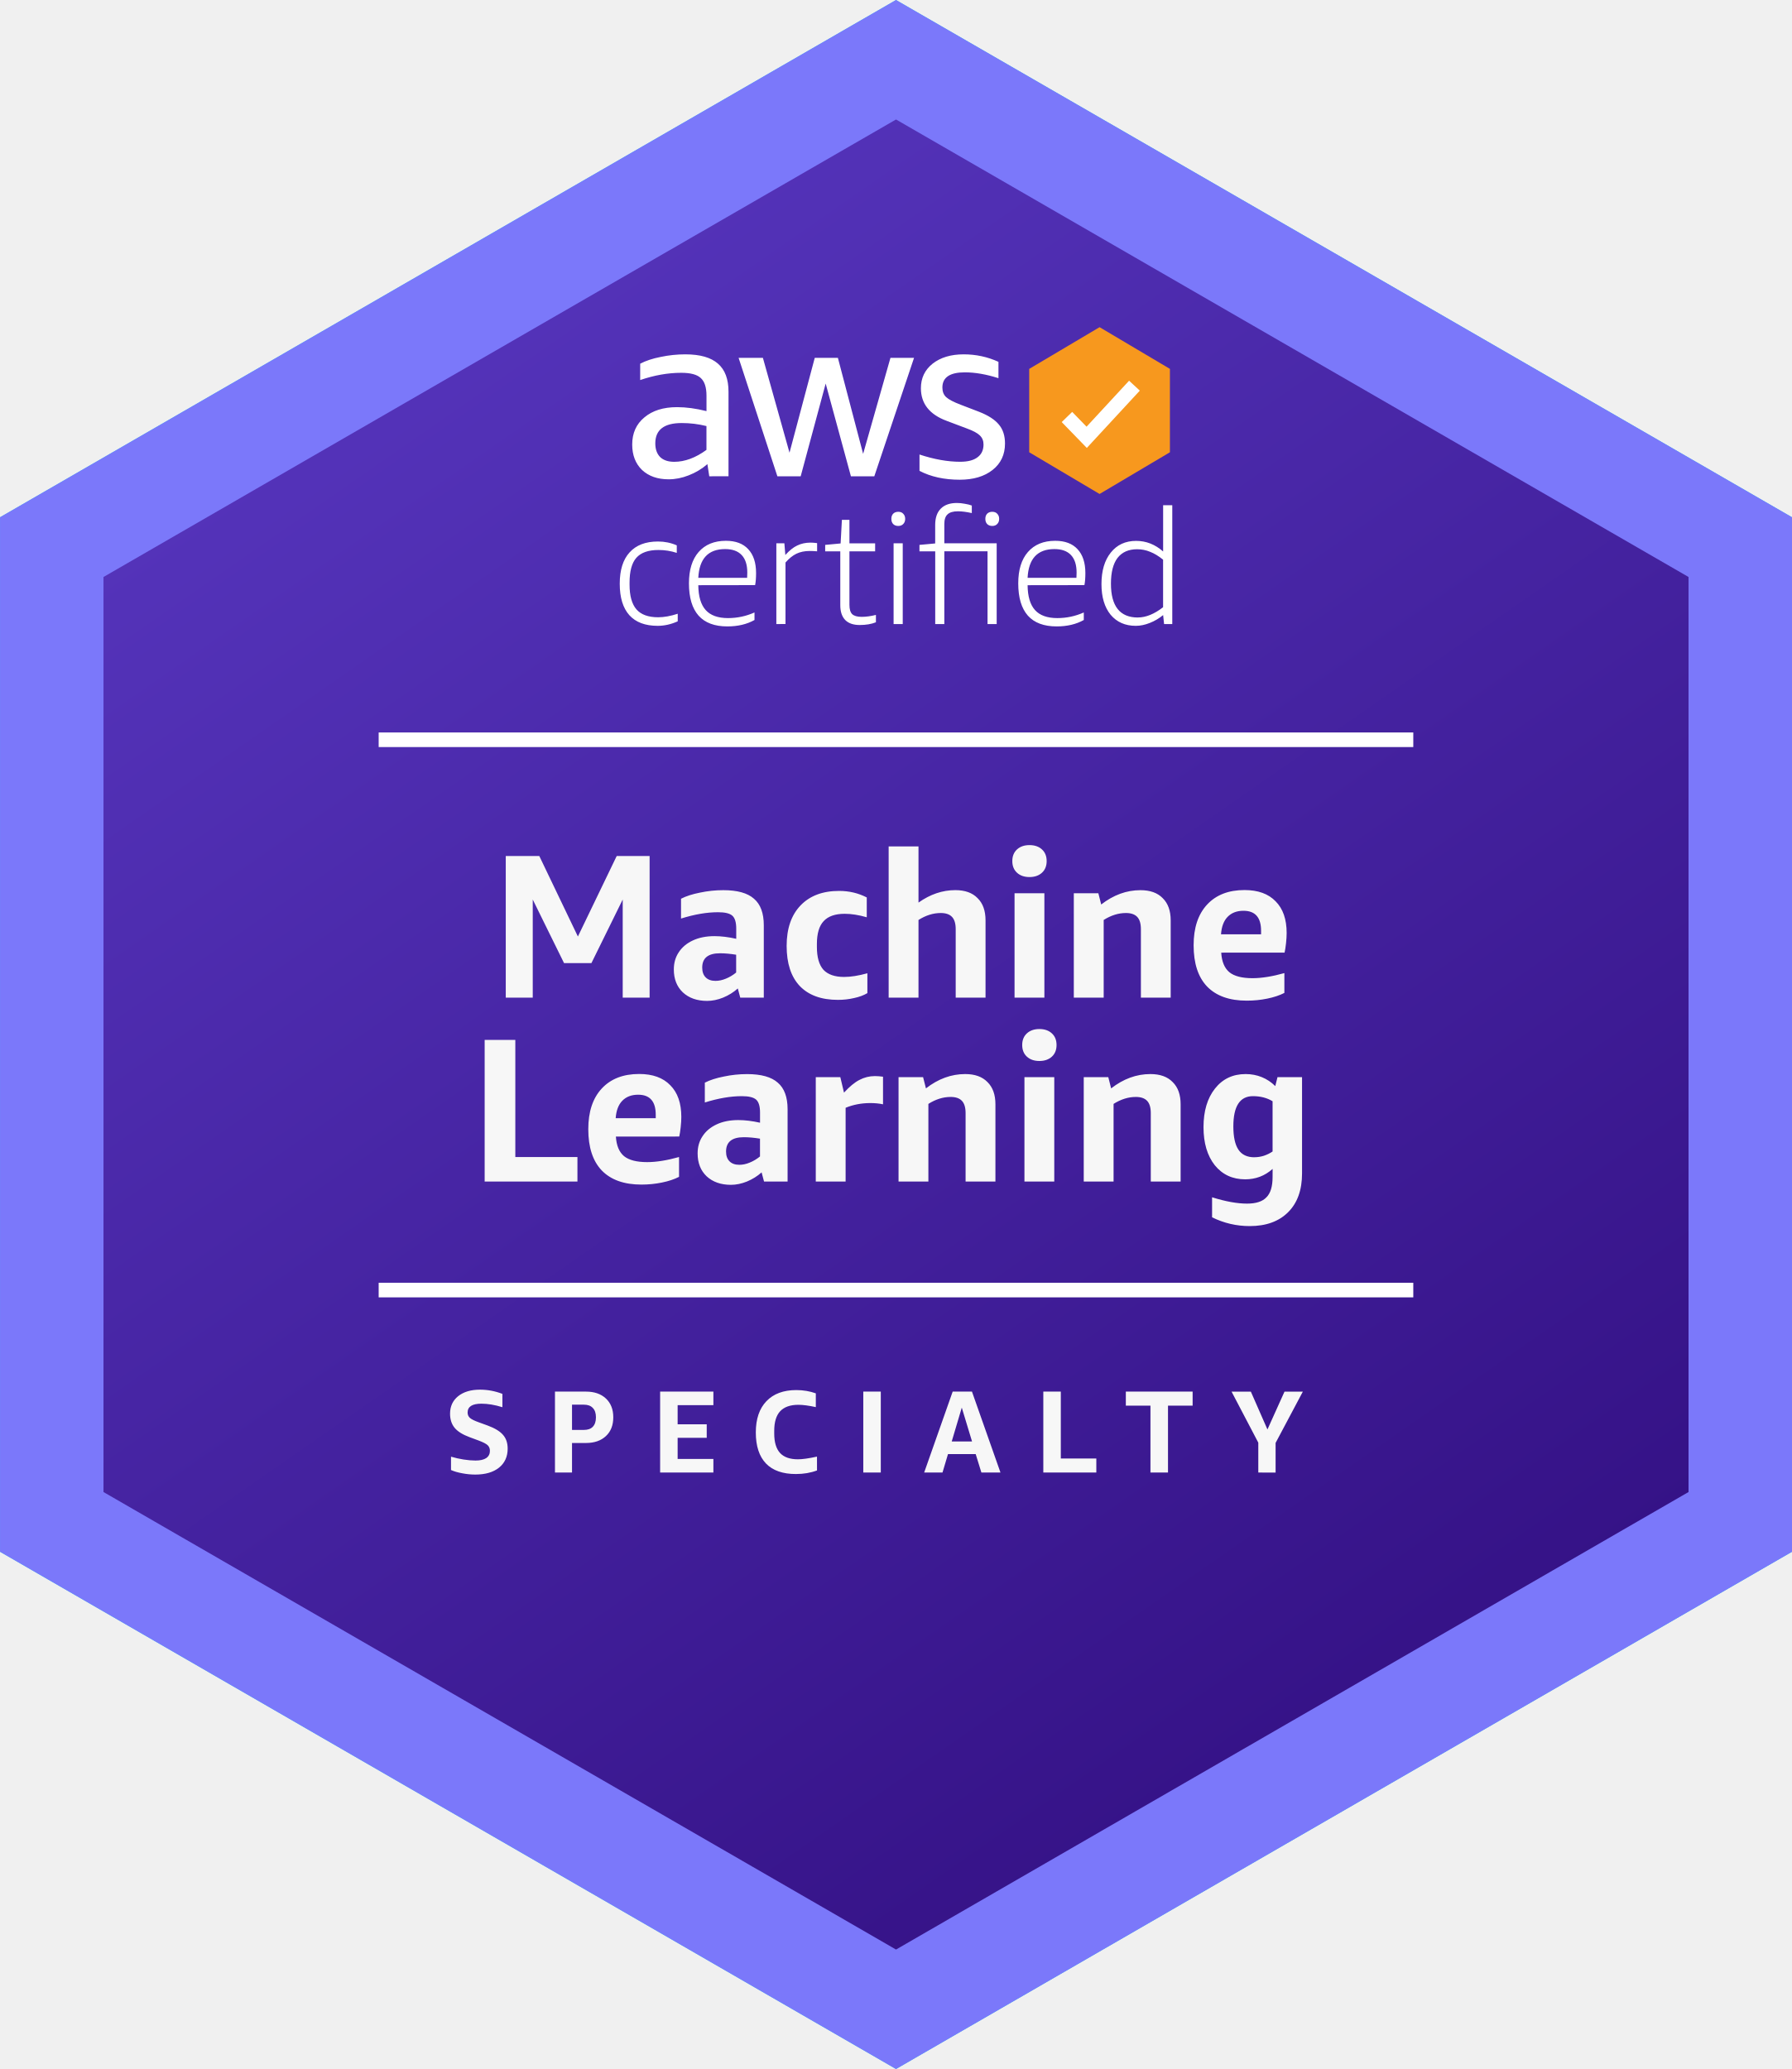
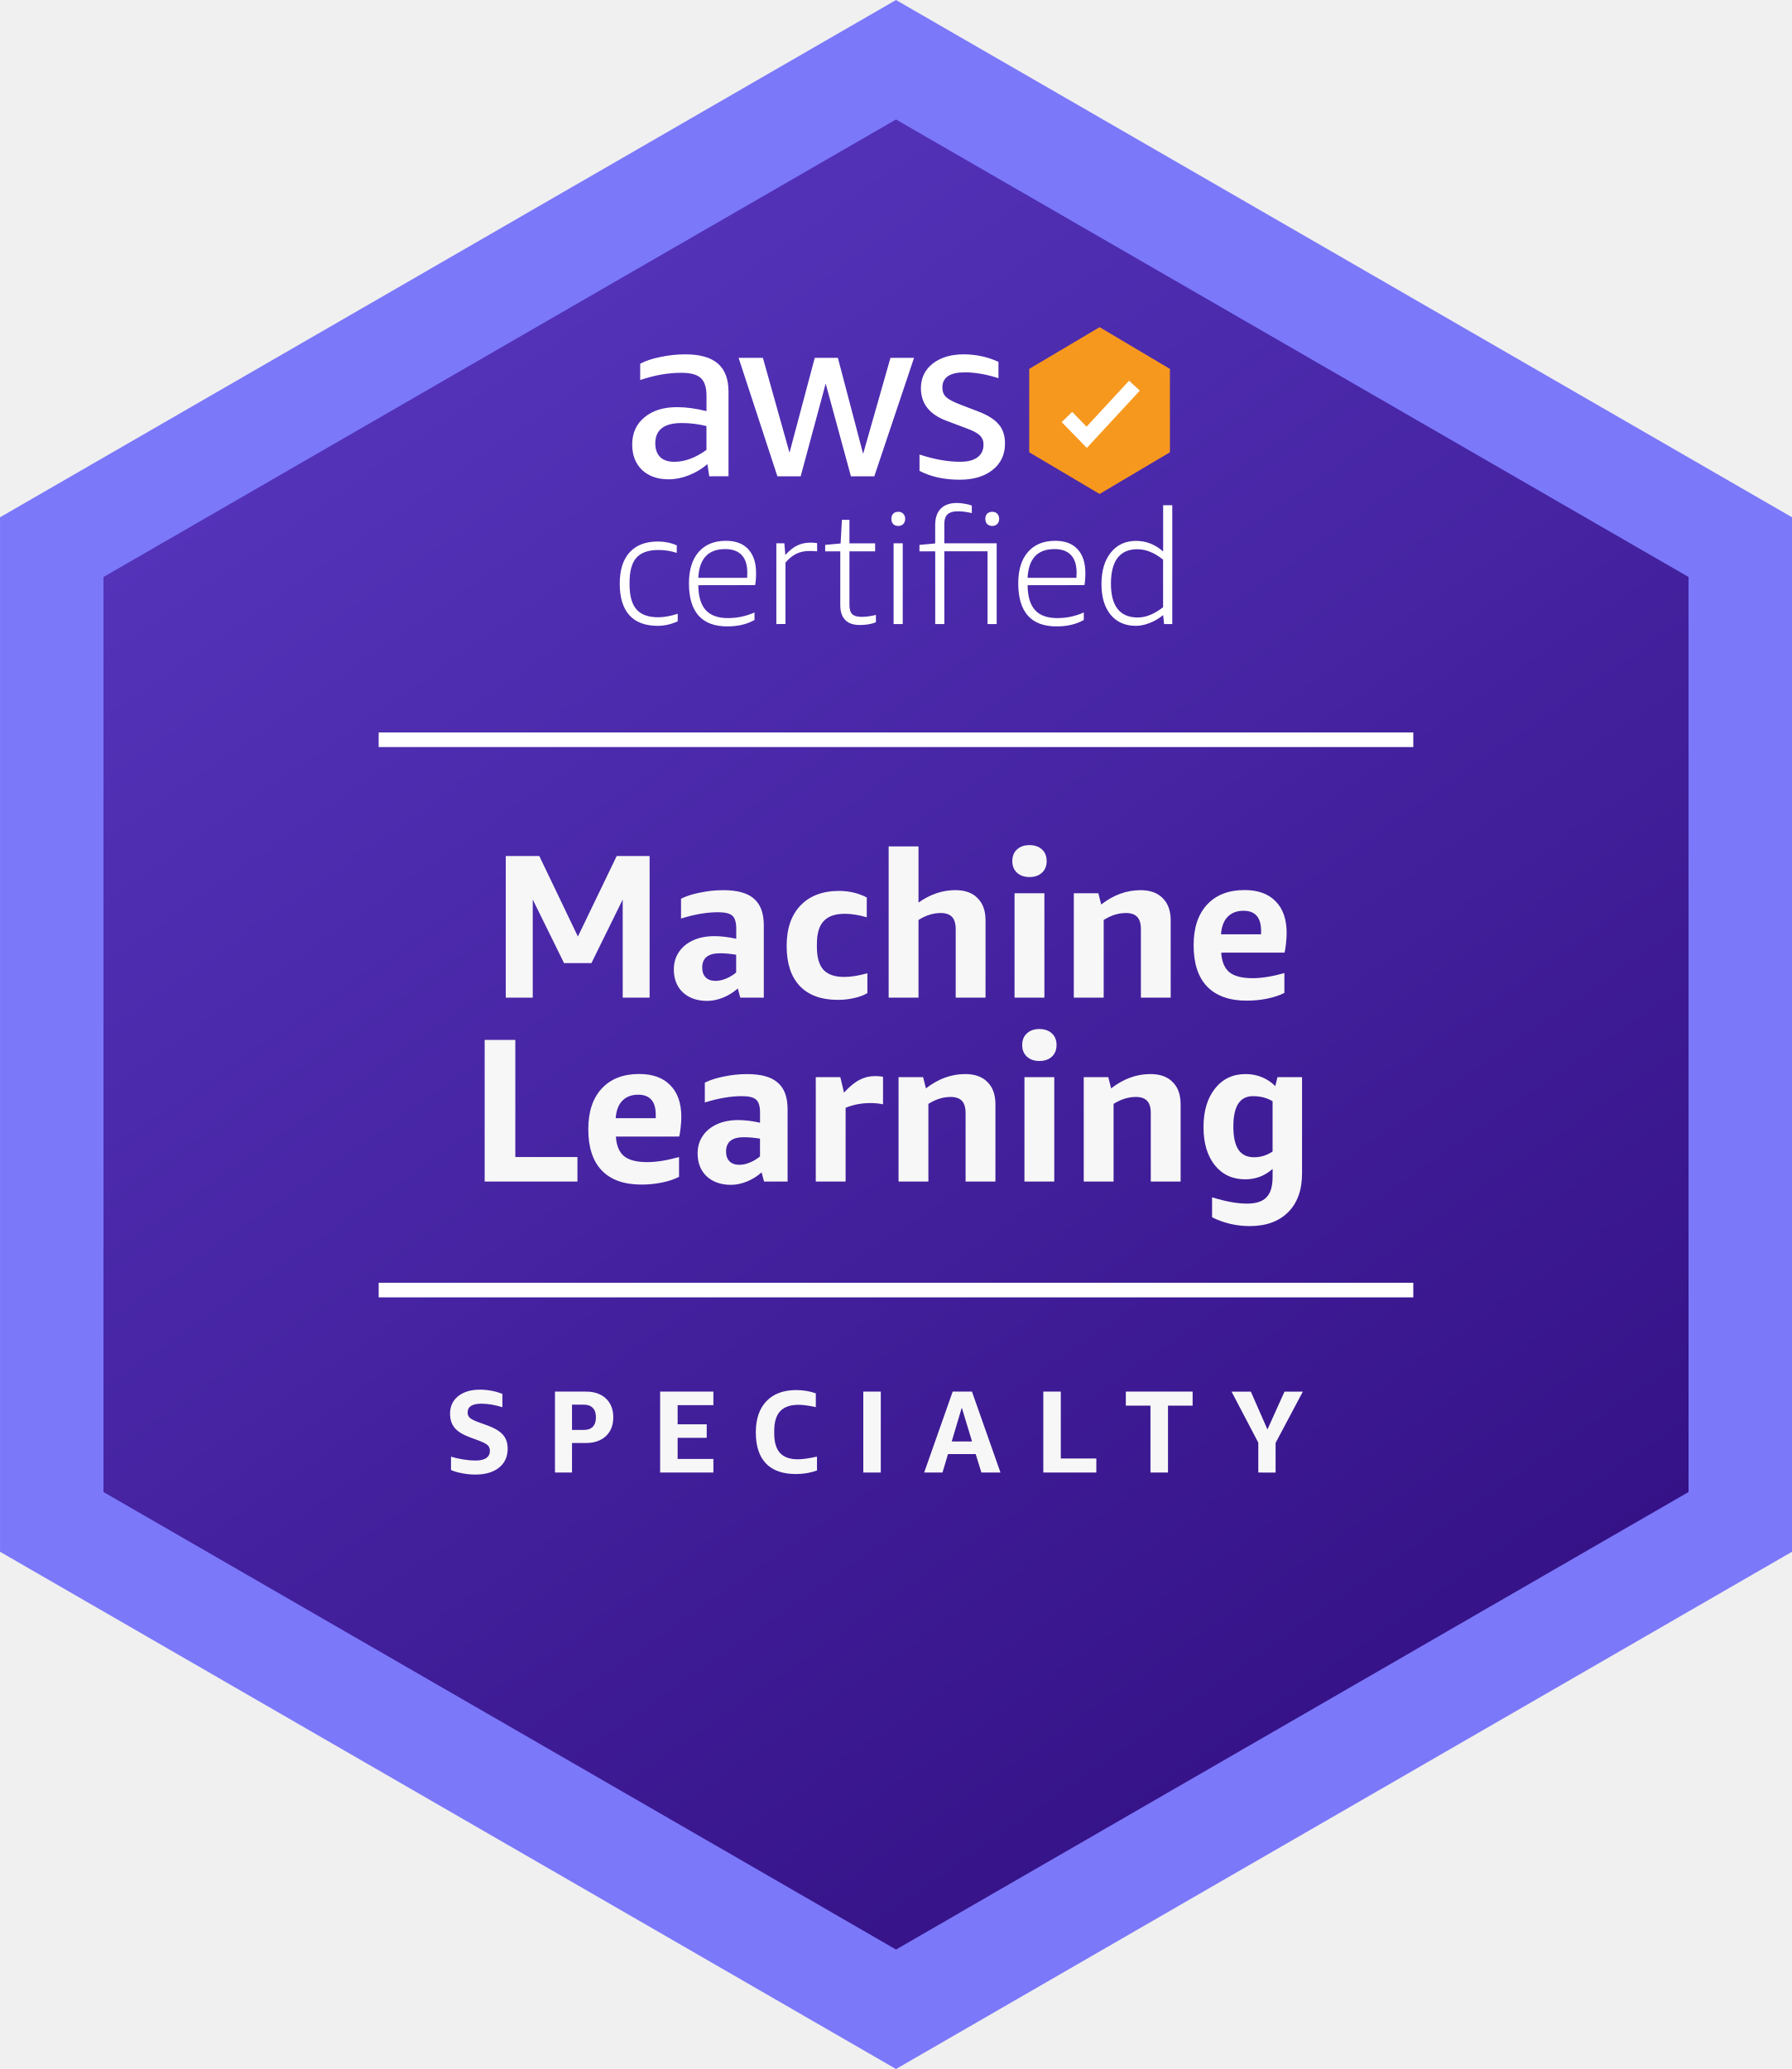
<svg xmlns="http://www.w3.org/2000/svg" xmlns:xlink="http://www.w3.org/1999/xlink" width="4.33cm" height="5cm" viewBox="0 0 43.301 50" version="1.1" id="svg1" xml:space="preserve">
  <defs id="defs1">
    <linearGradient id="linearGradient13">
      <stop style="stop-color:#5534bb;stop-opacity:1;" offset="0" id="stop12" />
      <stop style="stop-color:#341185;stop-opacity:1;" offset="1" id="stop13" />
    </linearGradient>
-     <linearGradient id="linearGradient11">
-       <stop style="stop-color:#59646f;stop-opacity:1;" offset="0" id="stop10" />
-       <stop style="stop-color:#222f40;stop-opacity:1;" offset="1" id="stop11" />
-     </linearGradient>
-     <linearGradient id="linearGradient9">
-       <stop style="stop-color:#008397;stop-opacity:1;" offset="0" id="stop8" />
-       <stop style="stop-color:#00597c;stop-opacity:1;" offset="1" id="stop9" />
-     </linearGradient>
    <rect x="47" y="68.5" width="94.5" height="49" id="rect3" />
-     <linearGradient id="linearGradient2">
-       <stop style="stop-color:#3a3ef7;stop-opacity:1;" offset="0" id="stop2" />
-       <stop style="stop-color:#061a83;stop-opacity:1;" offset="1" id="stop3" />
-     </linearGradient>
-     <linearGradient xlink:href="#linearGradient9" id="linearGradient3" x1="7.086" y1="-1.946" x2="19.173" y2="15.44" gradientUnits="userSpaceOnUse" />
-     <linearGradient xlink:href="#linearGradient2" id="linearGradient3-9" x1="7.086" y1="-1.946" x2="19.173" y2="15.44" gradientUnits="userSpaceOnUse" />
-     <linearGradient xlink:href="#linearGradient11" id="linearGradient3-1" x1="7.086" y1="-1.946" x2="19.173" y2="15.44" gradientUnits="userSpaceOnUse" />
    <linearGradient xlink:href="#linearGradient13" id="linearGradient3-3" x1="7.086" y1="-1.946" x2="19.173" y2="15.44" gradientUnits="userSpaceOnUse" />
  </defs>
  <g id="layer1" transform="translate(-3.350001)">
-     <path style="display:inline;fill:url(#linearGradient3);fill-opacity:1;stroke:#15caf7;stroke-width:1.226;stroke-dasharray:none;stroke-opacity:1" id="path1" d="M 23.101,12.523 13.097,18.299 3.093,12.523 3.093,0.971 13.097,-4.805 23.101,0.971 Z" transform="matrix(2.039204,0,0,2.039204,-1.706562,11.24175)" />
-     <path style="display:inline;fill:url(#linearGradient3-3);fill-opacity:1;stroke:#7b78fa;stroke-width:1.226;stroke-dasharray:none;stroke-opacity:1" id="path1-00" d="M 23.101,12.523 13.097,18.299 3.093,12.523 3.093,0.971 13.097,-4.805 23.101,0.971 Z" transform="matrix(2.039204,0,0,2.039204,-1.70656,11.24175)" />
-     <path style="display:none;fill:url(#linearGradient3-1);fill-opacity:1;stroke:#d5dbdb;stroke-width:1.226;stroke-dasharray:none;stroke-opacity:1" id="path1-0" d="M 23.101,12.523 13.097,18.299 3.093,12.523 3.093,0.971 13.097,-4.805 23.101,0.971 Z" transform="matrix(2.039204,0,0,2.039204,-1.70656,11.24175)" />
-     <path style="display:none;fill:url(#linearGradient3-9);fill-opacity:1;stroke:#3c93f9;stroke-width:1.226;stroke-dasharray:none;stroke-opacity:1" id="path1-7" d="M 23.101,12.523 13.097,18.299 3.093,12.523 3.093,0.971 13.097,-4.805 23.101,0.971 Z" transform="matrix(2.039204,0,0,2.039204,-1.70656,11.24175)" />
+     <path id="path1-00" style="display:inline;fill:url(#linearGradient3-3);stroke:#7b78fa;stroke-width:1.226" transform="matrix(2.039204,0,0,2.039204,-1.70656,11.24175)" d="M 23.101,12.523 13.097,18.299 3.093,12.523 3.093,0.971 13.097,-4.805 23.101,0.971 Z" />
    <path id="path3" style="opacity:1;fill:none;fill-opacity:1;stroke:#ffffff;stroke-width:0.353;stroke-dasharray:none;stroke-opacity:1" d="M 12.5 17.877 L 37.5 17.877 L 12.5 17.877 z M 12.5 31.176 L 37.5 31.176 L 12.5 31.176 z " />
    <path d="m 14.696,34.731 q -0.251,-0.093 -0.361,-0.226 -0.11,-0.135 -0.11,-0.341 0,-0.265 0.195,-0.423 0.198,-0.158 0.528,-0.158 0.277,0 0.542,0.102 v 0.322 q -0.274,-0.085 -0.508,-0.085 -0.333,0 -0.333,0.214 0,0.079 0.056,0.13 0.059,0.051 0.217,0.107 l 0.209,0.076 q 0.262,0.096 0.373,0.226 0.113,0.127 0.113,0.333 0,0.291 -0.209,0.46 -0.209,0.167 -0.573,0.167 -0.158,0 -0.316,-0.031 -0.158,-0.028 -0.271,-0.079 v -0.322 q 0.141,0.042 0.302,0.068 0.161,0.025 0.291,0.025 0.167,0 0.257,-0.059 0.09,-0.062 0.09,-0.175 0,-0.087 -0.056,-0.138 -0.054,-0.051 -0.22,-0.113 z m 2.476,0.141 v 0.714 h -0.412 v -1.956 h 0.748 q 0.305,0 0.483,0.167 0.178,0.167 0.178,0.454 0,0.288 -0.178,0.454 -0.178,0.167 -0.483,0.167 z m 0,-0.316 h 0.288 q 0.141,0 0.214,-0.076 0.076,-0.079 0.076,-0.229 0,-0.15 -0.076,-0.226 -0.073,-0.079 -0.214,-0.079 h -0.288 z m 2.129,1.03 v -1.956 h 1.287 v 0.327 h -0.864 v 0.463 h 0.703 v 0.327 h -0.703 v 0.511 h 0.864 v 0.327 z m 3.791,-0.051 q -0.229,0.087 -0.511,0.087 -0.477,0 -0.722,-0.254 -0.246,-0.257 -0.246,-0.751 0,-0.488 0.257,-0.756 0.257,-0.268 0.722,-0.268 0.248,0 0.471,0.079 v 0.333 q -0.257,-0.056 -0.421,-0.056 -0.294,0 -0.44,0.155 -0.144,0.155 -0.144,0.474 v 0.065 q 0,0.316 0.141,0.471 0.141,0.152 0.432,0.152 0.164,0 0.46,-0.065 z m 1.118,0.051 v -1.956 h 0.423 v 1.956 z m 2.854,0 -0.138,-0.446 H 26.257 l -0.133,0.446 h -0.443 l 0.689,-1.956 h 0.466 l 0.689,1.956 z m -0.717,-0.751 h 0.491 l -0.248,-0.818 z m 2.213,0.751 v -1.956 h 0.423 v 1.617 h 0.858 v 0.339 z m 2.589,0 v -1.617 h -0.595 v -0.339 h 1.614 v 0.339 h -0.595 v 1.617 z m 2.606,0 v -0.722 l -0.646,-1.233 h 0.466 l 0.401,0.914 0.412,-0.914 h 0.443 l -0.658,1.239 v 0.717 z" id="text5" style="font-weight:bold;font-size:2.822px;line-height:0.9;font-family:'Amazon Ember';-inkscape-font-specification:'Amazon Ember, Bold';text-align:center;letter-spacing:0.794px;text-anchor:middle;fill:#f7f7f7;stroke-width:0.353" aria-label="SPECIALTY" />
    <g id="text3" style="font-weight:bold;font-size:4.939px;line-height:0.9;font-family:'Amazon Ember';-inkscape-font-specification:'Amazon Ember, Bold';text-align:center;letter-spacing:0px;text-anchor:middle;fill:#f7f7f7;stroke-width:0.353" aria-label="Machine&#10;Learning">
      <path d="m 18.397,24.109 v -2.371 l -0.756,1.536 h -0.662 l -0.756,-1.536 v 2.371 h -0.652 v -3.423 h 0.81 l 0.933,1.946 0.938,-1.946 h 0.795 v 3.423 z m 2.84,0 -0.059,-0.222 q -0.153,0.138 -0.356,0.222 -0.198,0.079 -0.385,0.079 -0.365,0 -0.588,-0.207 -0.217,-0.207 -0.217,-0.553 0,-0.237 0.119,-0.415 0.119,-0.183 0.341,-0.286 0.222,-0.104 0.524,-0.104 0.237,0 0.524,0.064 v -0.247 q 0,-0.227 -0.094,-0.311 -0.094,-0.084 -0.346,-0.084 -0.405,0 -0.894,0.153 V 21.719 q 0.183,-0.094 0.459,-0.148 0.277,-0.059 0.563,-0.059 0.509,0 0.741,0.207 0.237,0.202 0.237,0.642 v 1.748 z m -0.598,-0.405 q 0.123,0 0.252,-0.054 0.133,-0.054 0.247,-0.148 v -0.43 q -0.217,-0.035 -0.39,-0.035 -0.43,0 -0.43,0.346 0,0.153 0.084,0.237 0.084,0.084 0.237,0.084 z m 3.67,0.296 q -0.133,0.079 -0.321,0.119 -0.188,0.044 -0.39,0.044 -0.603,0 -0.924,-0.336 -0.316,-0.336 -0.316,-0.968 0,-0.627 0.336,-0.978 0.336,-0.351 0.933,-0.351 0.361,0 0.667,0.158 v 0.479 q -0.291,-0.084 -0.533,-0.084 -0.346,0 -0.509,0.178 -0.163,0.173 -0.163,0.553 v 0.069 q 0,0.375 0.158,0.553 0.163,0.173 0.499,0.173 0.242,0 0.563,-0.089 z m 2.134,0.109 v -1.655 q 0,-0.202 -0.089,-0.296 -0.089,-0.094 -0.272,-0.094 -0.272,0 -0.538,0.168 v 1.877 h -0.721 v -3.655 h 0.721 v 1.358 q 0.425,-0.301 0.889,-0.301 0.351,0 0.538,0.193 0.193,0.188 0.193,0.538 v 1.867 z m 1.422,0 V 21.586 h 0.721 v 2.524 z m 0.361,-2.914 q -0.188,0 -0.301,-0.104 -0.114,-0.104 -0.114,-0.282 0,-0.178 0.114,-0.282 0.114,-0.104 0.301,-0.104 0.188,0 0.301,0.104 0.114,0.104 0.114,0.282 0,0.178 -0.114,0.282 -0.114,0.104 -0.301,0.104 z m 2.692,2.914 v -1.655 q 0,-0.202 -0.089,-0.296 -0.089,-0.094 -0.272,-0.094 -0.272,0 -0.538,0.168 v 1.877 H 29.297 V 21.586 h 0.593 l 0.069,0.272 q 0.445,-0.346 0.948,-0.346 0.351,0 0.538,0.193 0.193,0.188 0.193,0.538 v 1.867 z m 1.941,-1.087 q 0.02,0.326 0.198,0.474 0.178,0.143 0.558,0.143 0.331,0 0.77,-0.123 v 0.479 q -0.173,0.089 -0.415,0.138 -0.237,0.049 -0.494,0.049 -0.627,0 -0.958,-0.341 -0.326,-0.341 -0.326,-0.998 0,-0.632 0.326,-0.983 0.326,-0.351 0.904,-0.351 0.489,0 0.751,0.272 0.267,0.267 0.267,0.766 0,0.109 -0.015,0.247 -0.015,0.138 -0.035,0.227 z m 0.538,-1.012 q -0.242,0 -0.385,0.148 -0.138,0.143 -0.158,0.42 h 0.968 v -0.084 q 0,-0.484 -0.425,-0.484 z" id="path2" />
      <path d="m 15.061,28.554 v -3.423 h 0.741 v 2.83 h 1.501 v 0.593 z m 3.171,-1.087 q 0.02,0.326 0.198,0.474 0.178,0.143 0.558,0.143 0.331,0 0.77,-0.123 v 0.479 q -0.173,0.089 -0.415,0.138 -0.237,0.049 -0.494,0.049 -0.627,0 -0.958,-0.341 -0.326,-0.341 -0.326,-0.998 0,-0.632 0.326,-0.983 0.326,-0.351 0.904,-0.351 0.489,0 0.751,0.272 0.267,0.267 0.267,0.766 0,0.109 -0.015,0.247 -0.015,0.138 -0.035,0.227 z m 0.538,-1.012 q -0.242,0 -0.385,0.148 -0.138,0.143 -0.158,0.42 h 0.968 v -0.084 q 0,-0.484 -0.425,-0.484 z m 3.042,2.099 -0.059,-0.222 q -0.153,0.138 -0.356,0.222 -0.198,0.079 -0.385,0.079 -0.365,0 -0.588,-0.207 -0.217,-0.207 -0.217,-0.553 0,-0.237 0.119,-0.415 0.119,-0.183 0.341,-0.286 0.222,-0.104 0.524,-0.104 0.237,0 0.524,0.064 v -0.247 q 0,-0.227 -0.094,-0.311 -0.094,-0.084 -0.346,-0.084 -0.405,0 -0.894,0.153 v -0.479 q 0.183,-0.094 0.459,-0.148 0.277,-0.059 0.563,-0.059 0.509,0 0.741,0.207 0.237,0.202 0.237,0.642 v 1.748 z M 21.215,28.149 q 0.123,0 0.252,-0.054 0.133,-0.054 0.247,-0.148 v -0.43 q -0.217,-0.035 -0.39,-0.035 -0.43,0 -0.43,0.346 0,0.153 0.084,0.237 0.084,0.084 0.237,0.084 z m 1.847,0.405 v -2.524 h 0.593 l 0.089,0.375 q 0.198,-0.217 0.37,-0.306 0.178,-0.094 0.375,-0.094 0.094,0 0.198,0.015 v 0.667 q -0.138,-0.03 -0.306,-0.03 -0.321,0 -0.598,0.114 v 1.783 z m 3.62,0 v -1.655 q 0,-0.202 -0.089,-0.296 -0.089,-0.094 -0.272,-0.094 -0.272,0 -0.538,0.168 v 1.877 h -0.721 v -2.524 h 0.593 l 0.069,0.272 q 0.445,-0.346 0.948,-0.346 0.351,0 0.538,0.193 0.193,0.188 0.193,0.538 v 1.867 z m 1.422,0 v -2.524 h 0.721 v 2.524 z m 0.361,-2.914 q -0.188,0 -0.301,-0.104 -0.114,-0.104 -0.114,-0.282 0,-0.178 0.114,-0.282 0.114,-0.104 0.301,-0.104 0.188,0 0.301,0.104 0.114,0.104 0.114,0.282 0,0.178 -0.114,0.282 -0.114,0.104 -0.301,0.104 z m 2.692,2.914 v -1.655 q 0,-0.202 -0.089,-0.296 -0.089,-0.094 -0.272,-0.094 -0.272,0 -0.538,0.168 v 1.877 h -0.721 v -2.524 h 0.593 l 0.069,0.272 q 0.445,-0.346 0.948,-0.346 0.351,0 0.538,0.193 0.193,0.188 0.193,0.538 v 1.867 z m 2.944,-0.306 q -0.282,0.252 -0.662,0.252 -0.459,0 -0.736,-0.341 -0.272,-0.346 -0.272,-0.919 0,-0.583 0.277,-0.933 0.277,-0.351 0.741,-0.351 0.207,0 0.39,0.074 0.183,0.074 0.326,0.217 l 0.054,-0.217 h 0.593 v 2.326 q 0,0.603 -0.336,0.938 -0.336,0.336 -0.929,0.336 -0.479,0 -0.909,-0.212 v -0.484 q 0.489,0.153 0.845,0.153 0.326,0 0.469,-0.153 0.148,-0.148 0.148,-0.489 z m -0.44,-0.282 q 0.114,0 0.227,-0.035 0.119,-0.04 0.212,-0.104 V 26.613 q -0.202,-0.123 -0.474,-0.123 -0.474,0 -0.474,0.731 0,0.38 0.123,0.563 0.123,0.183 0.385,0.183 z" id="path4" />
    </g>
    <g id="g8" transform="translate(0.1322917,-0.5291667)">
-       <path style="display:inline;opacity:1;fill:#f7981e;fill-opacity:1;stroke:none;stroke-width:0.357" id="path5" d="m 10.609,24.423 -1.745,1.008 -1.745,-1.008 10e-8,-2.015 1.745,-1.008 1.745,1.008 z" transform="matrix(0.9741859,0,0,1,21.15199,-12.96458)" />
+       <path id="path5" style="display:inline;opacity:1;fill:#f7981e;stroke-width:0.357" transform="matrix(0.9741859,0,0,1,21.15199,-12.96458)" d="m 10.609,24.423 -1.745,1.008 -1.745,-1.008 10e-8,-2.015 1.745,-1.008 1.745,1.008 z" />
      <path style="opacity:1;fill:none;fill-opacity:1;stroke:#ffffff;stroke-width:0.353;stroke-dasharray:none;stroke-opacity:1" d="m 28.999,10.606 0.477,0.491 1.154,-1.248" id="path7" />
      <path style="font-weight:300;font-size:3.881px;font-family:'Amazon Ember';-inkscape-font-specification:'Amazon Ember Light';letter-spacing:0px;fill:#ffffff;stroke-width:2.5" d="m 19.594,15.544 q -0.241,0.109 -0.485,0.109 -0.45,0 -0.683,-0.256 -0.233,-0.26 -0.233,-0.761 0,-0.497 0.237,-0.757 0.237,-0.264 0.687,-0.264 0.241,0 0.454,0.093 v 0.182 q -0.213,-0.07 -0.442,-0.07 -0.369,0 -0.536,0.19 -0.163,0.186 -0.163,0.601 v 0.047 q 0,0.404 0.167,0.598 0.167,0.19 0.524,0.19 0.213,0 0.473,-0.085 z m 0.497,-0.873 q 0.004,0.407 0.179,0.601 0.175,0.194 0.539,0.194 0.334,0 0.64,-0.136 v 0.182 q -0.276,0.155 -0.656,0.155 -0.462,0 -0.695,-0.26 -0.233,-0.264 -0.233,-0.78 0,-0.489 0.233,-0.757 0.237,-0.272 0.66,-0.272 0.353,0 0.539,0.202 0.19,0.202 0.19,0.578 0,0.175 -0.023,0.291 z m 0.648,-0.873 q -0.613,0 -0.648,0.695 h 1.18 q 0.004,-0.054 0.004,-0.128 0,-0.279 -0.136,-0.423 -0.136,-0.144 -0.4,-0.144 z M 21.977,15.61 v -1.952 h 0.194 l 0.023,0.283 q 0.147,-0.163 0.287,-0.229 0.144,-0.07 0.322,-0.07 0.066,0 0.159,0.012 v 0.198 q -0.101,-0.008 -0.182,-0.008 -0.179,0 -0.318,0.066 -0.136,0.066 -0.264,0.213 v 1.486 z m 2.406,-0.043 q -0.163,0.066 -0.392,0.066 -0.229,0 -0.349,-0.12 -0.12,-0.124 -0.12,-0.357 V 13.853 H 23.157 V 13.697 l 0.373,-0.035 0.031,-0.57 h 0.182 v 0.567 h 0.621 v 0.194 h -0.621 v 1.292 q 0,0.159 0.066,0.225 0.07,0.066 0.229,0.066 0.159,0 0.345,-0.047 z m 0.427,0.043 V 13.658 H 25.031 v 1.952 z m 0.113,-2.371 q -0.078,0 -0.124,-0.047 -0.043,-0.047 -0.043,-0.124 0,-0.078 0.043,-0.124 0.047,-0.047 0.124,-0.047 0.078,0 0.12,0.047 0.047,0.047 0.047,0.124 0,0.078 -0.047,0.124 -0.043,0.047 -0.12,0.047 z m 0.893,2.371 V 13.853 H 25.435 V 13.697 l 0.38,-0.035 v -0.446 q 0,-0.26 0.136,-0.396 0.136,-0.136 0.388,-0.136 0.093,0 0.19,0.019 0.101,0.016 0.171,0.043 v 0.182 q -0.194,-0.043 -0.334,-0.043 -0.175,0 -0.252,0.074 -0.078,0.07 -0.078,0.233 v 0.466 h 1.265 v 1.952 h -0.221 v -1.758 h -1.044 v 1.758 z m 1.378,-2.371 q -0.078,0 -0.124,-0.047 -0.043,-0.047 -0.043,-0.124 0,-0.078 0.043,-0.124 0.047,-0.047 0.124,-0.047 0.078,0 0.12,0.047 0.047,0.047 0.047,0.124 0,0.078 -0.047,0.124 -0.043,0.047 -0.12,0.047 z m 0.854,1.432 q 0.004,0.407 0.179,0.601 0.175,0.194 0.539,0.194 0.334,0 0.64,-0.136 v 0.182 q -0.276,0.155 -0.656,0.155 -0.462,0 -0.695,-0.26 -0.233,-0.264 -0.233,-0.78 0,-0.489 0.233,-0.757 0.237,-0.272 0.66,-0.272 0.353,0 0.539,0.202 0.19,0.202 0.19,0.578 0,0.175 -0.023,0.291 z m 0.648,-0.873 q -0.613,0 -0.648,0.695 h 1.18 q 0.004,-0.054 0.004,-0.128 0,-0.279 -0.136,-0.423 -0.136,-0.144 -0.4,-0.144 z m 2.65,1.812 -0.023,-0.217 q -0.144,0.12 -0.322,0.19 -0.175,0.07 -0.338,0.07 -0.384,0 -0.609,-0.268 -0.221,-0.272 -0.221,-0.741 0,-0.481 0.225,-0.761 0.225,-0.283 0.613,-0.283 0.361,0 0.652,0.256 v -1.118 h 0.221 v 2.872 z m -0.633,-0.159 q 0.291,0 0.609,-0.248 v -1.149 q -0.163,-0.132 -0.314,-0.19 -0.147,-0.062 -0.314,-0.062 -0.31,0 -0.473,0.21 -0.159,0.21 -0.159,0.621 0,0.819 0.652,0.819 z" id="text2" aria-label="certified" />
      <path style="font-size:5.644px;font-family:'Amazon Ember';-inkscape-font-specification:'Amazon Ember';letter-spacing:-0.132px;fill:#ffffff;stroke-width:2.5" d="m 20.356,12.039 -0.045,-0.294 q -0.203,0.175 -0.452,0.271 -0.243,0.096 -0.485,0.096 -0.401,0 -0.643,-0.226 -0.237,-0.231 -0.237,-0.615 0,-0.412 0.294,-0.655 0.294,-0.248 0.79,-0.248 0.327,0 0.711,0.096 V 10.091 q 0,-0.305 -0.141,-0.429 -0.135,-0.124 -0.468,-0.124 -0.48,0 -0.993,0.175 V 9.318 q 0.203,-0.107 0.497,-0.164 0.294,-0.062 0.593,-0.062 0.536,0 0.79,0.226 0.254,0.22 0.254,0.677 v 2.043 z m -0.847,-0.35 q 0.384,0 0.779,-0.288 v -0.576 q -0.294,-0.073 -0.598,-0.073 -0.638,0 -0.638,0.491 0,0.214 0.119,0.333 0.119,0.113 0.339,0.113 z m 4.27,0.35 -0.61,-2.241 -0.604,2.241 H 22.002 L 21.065,9.177 h 0.587 l 0.643,2.292 0.61,-2.292 h 0.559 l 0.61,2.32 0.66,-2.32 h 0.57 l -0.96,2.862 z m 3.204,-0.768 q 0,-0.135 -0.09,-0.22 -0.085,-0.085 -0.316,-0.169 l -0.48,-0.181 q -0.627,-0.231 -0.627,-0.79 0,-0.367 0.282,-0.593 0.288,-0.226 0.751,-0.226 0.446,0 0.841,0.181 v 0.395 q -0.44,-0.141 -0.813,-0.141 -0.542,0 -0.542,0.367 0,0.147 0.09,0.231 0.09,0.085 0.356,0.186 l 0.44,0.169 q 0.333,0.13 0.48,0.31 0.147,0.175 0.147,0.457 0,0.401 -0.299,0.638 -0.299,0.237 -0.796,0.237 -0.559,0 -0.971,-0.214 v -0.395 q 0.531,0.175 0.982,0.175 0.277,0 0.418,-0.107 0.147,-0.107 0.147,-0.31 z" id="text1" aria-label="aws" />
    </g>
  </g>
  <g id="layer4" style="display:inline">
    <path id="path1-2" style="display:none;vector-effect:non-scaling-stroke;fill:none;fill-opacity:1;stroke:#ff00ff;stroke-width:0.265;stroke-dasharray:none;stroke-opacity:1;-inkscape-stroke:hairline" d="M 21.389,0.986 C 14.499,4.961 7.611,8.942 0.719,12.915 c 0,8.057 2.1e-7,16.114 0,24.172 6.98,4.023 13.955,8.055 20.934,12.08 6.977,-4.025 13.951,-8.057 20.93,-12.08 0,-8.057 0,-16.114 0,-24.172 C 35.603,8.892 28.63,4.86 21.652,0.835 l -0.177,0.102 z" />
  </g>
</svg>
